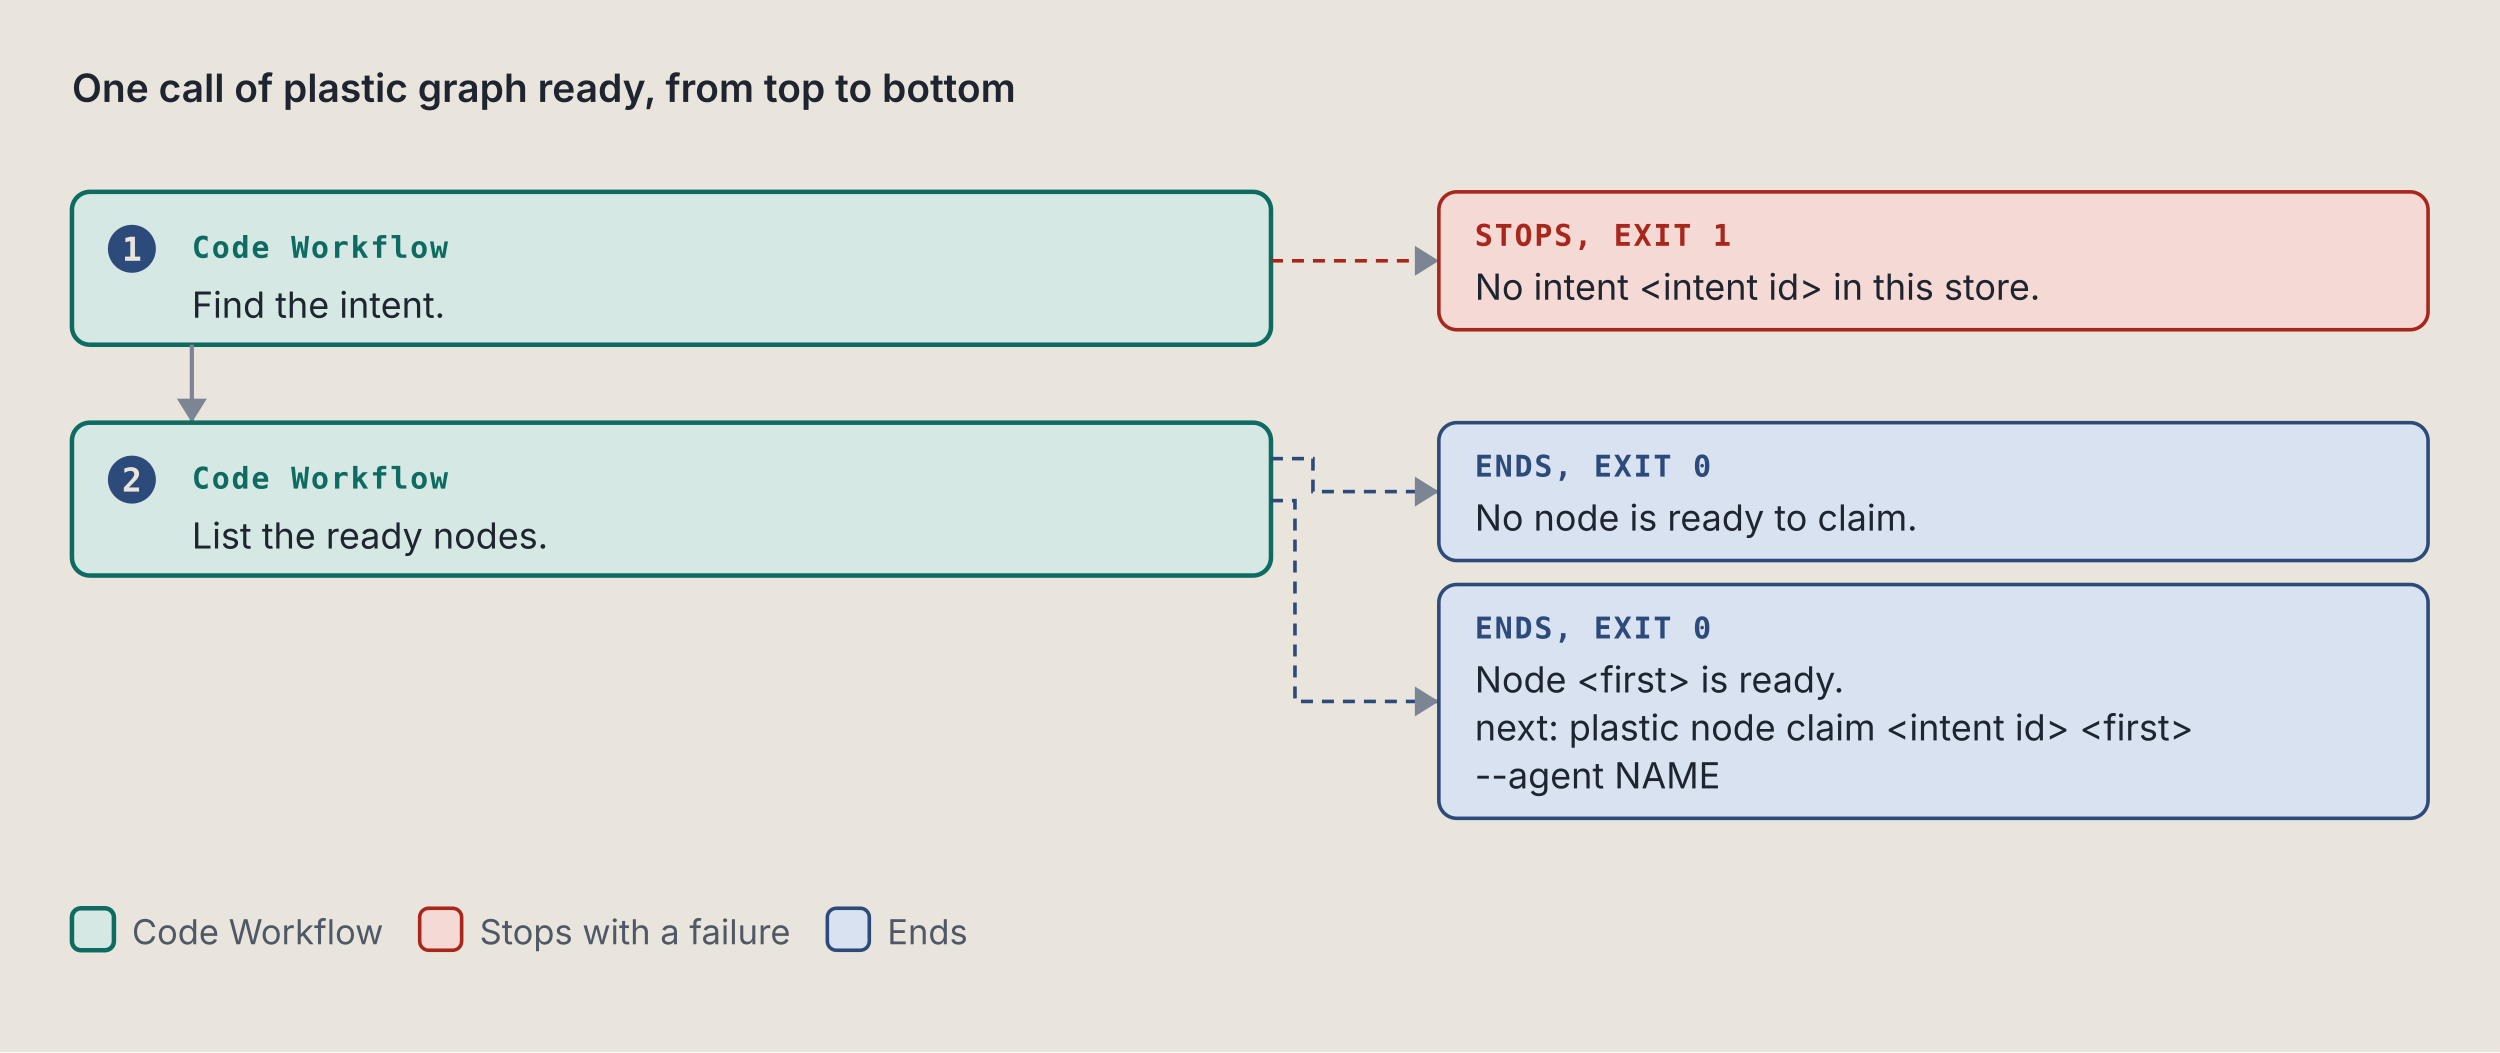
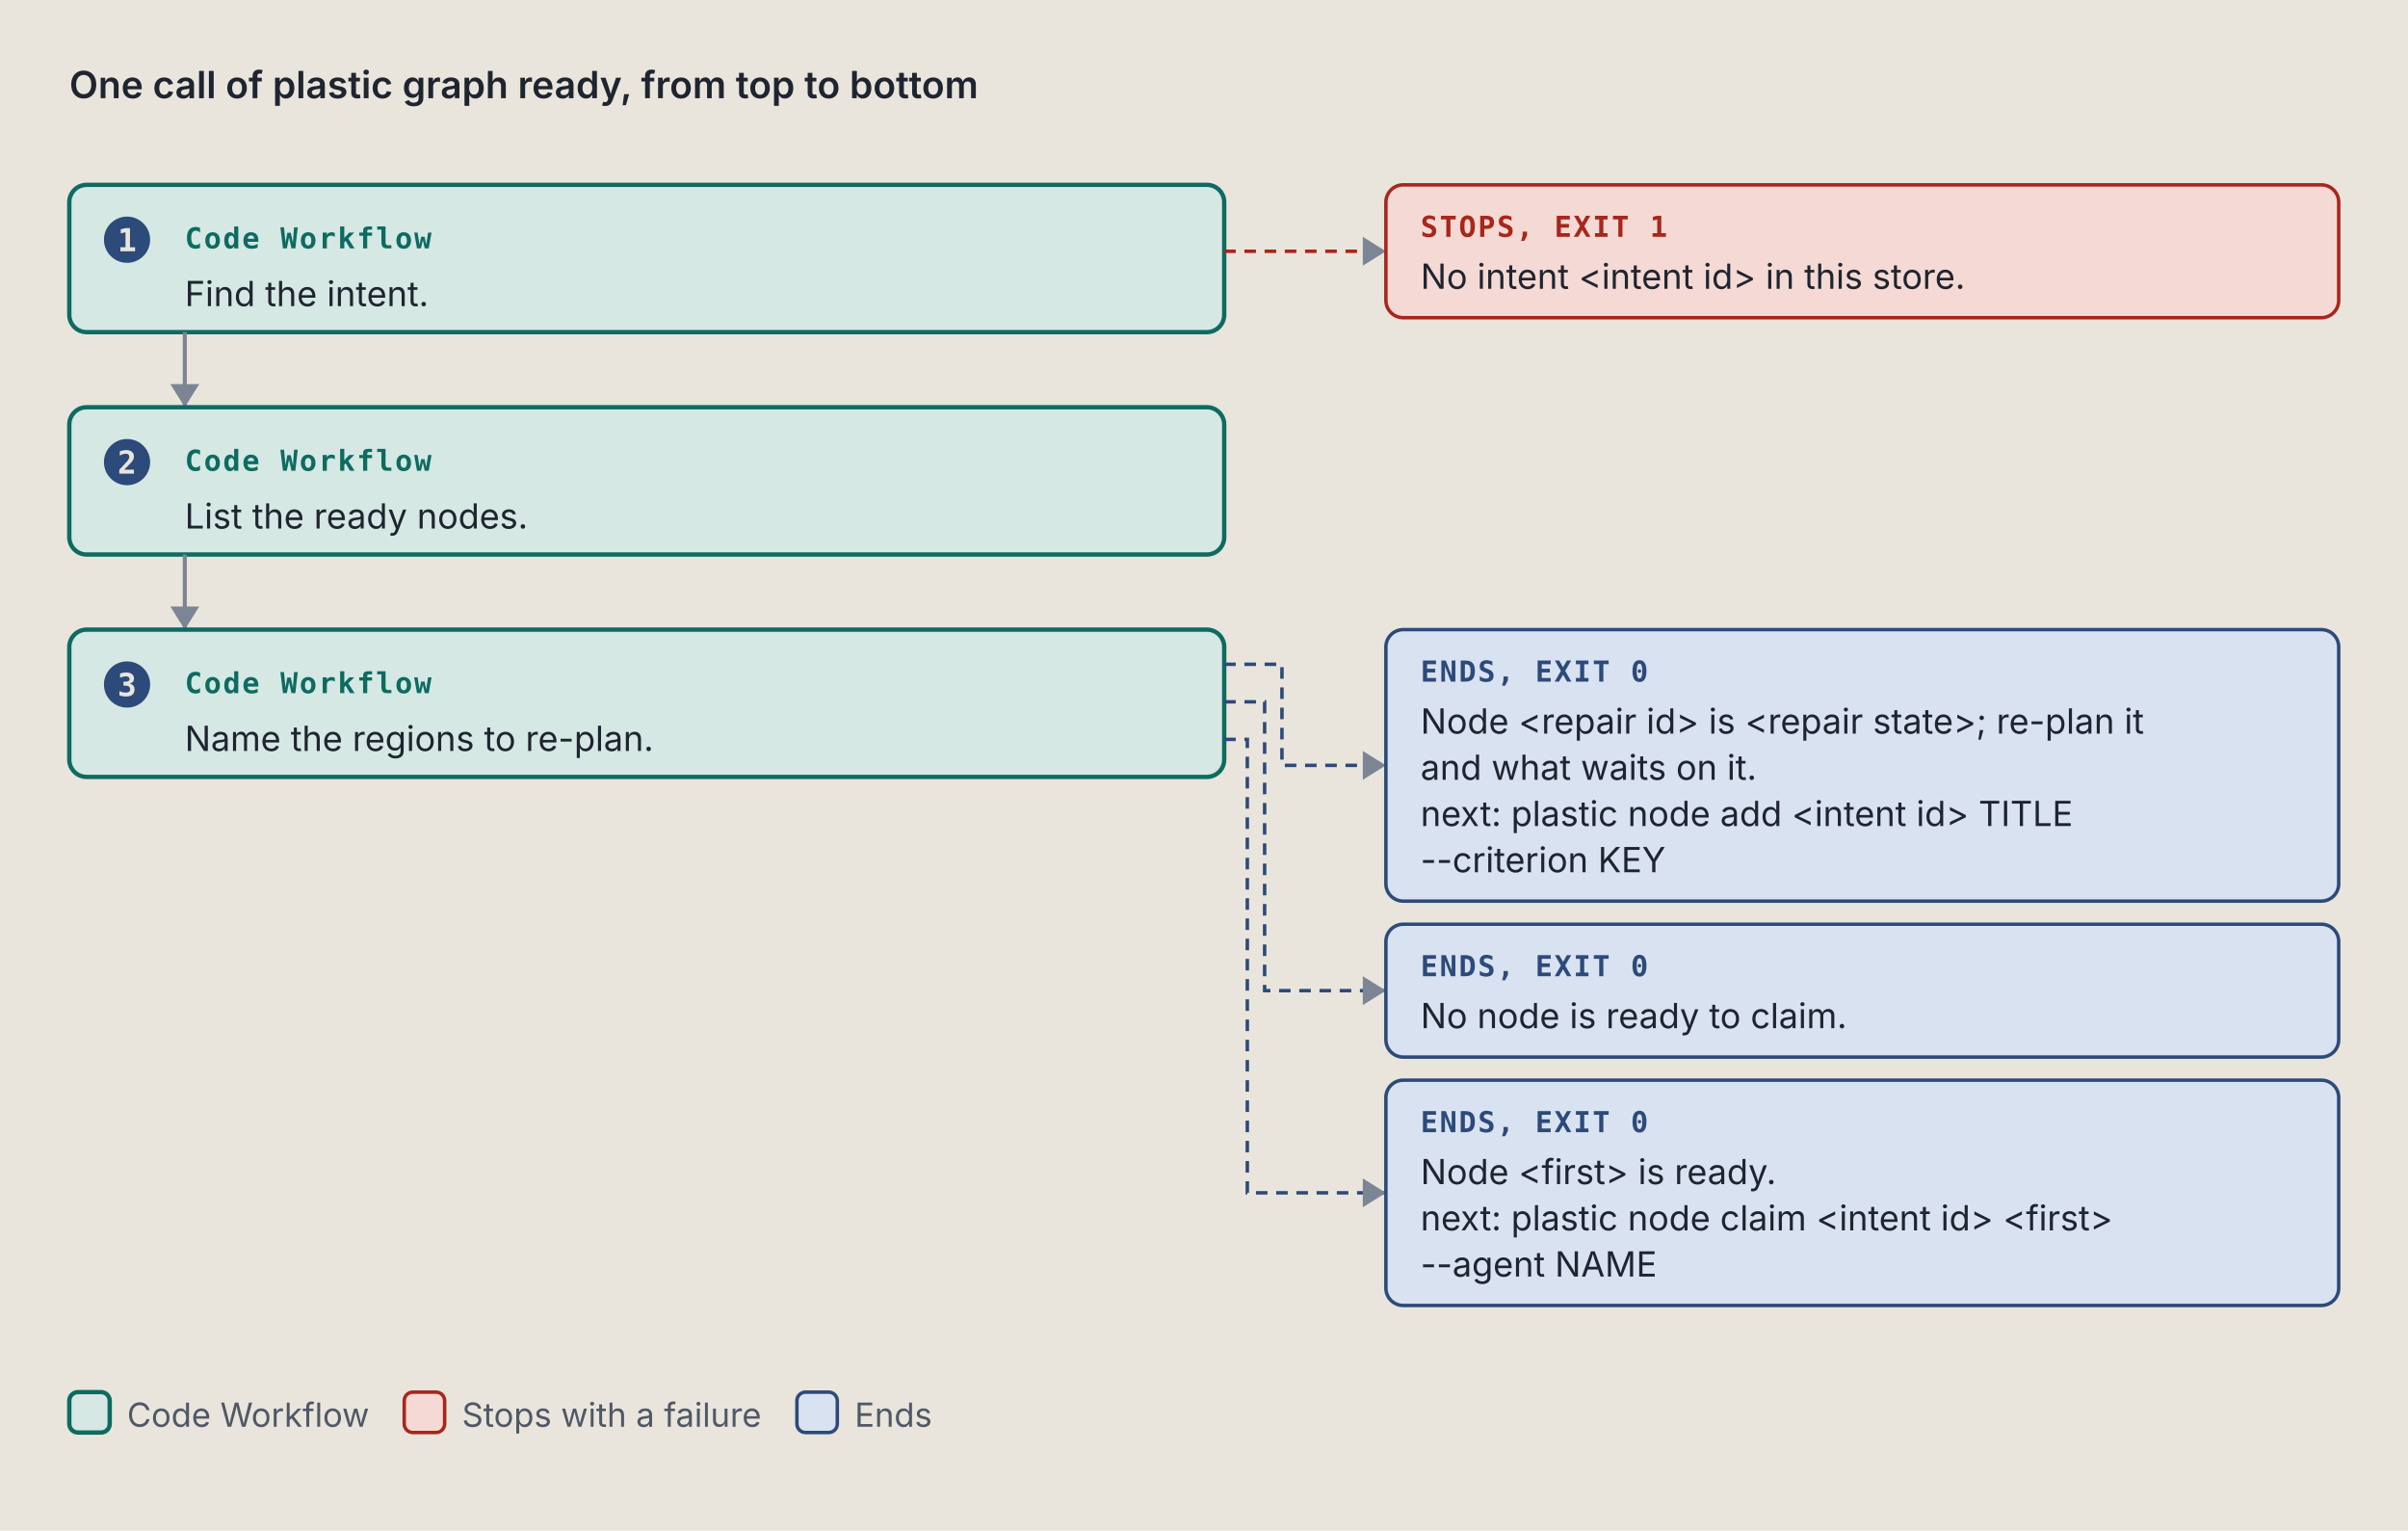
- <svg xmlns="http://www.w3.org/2000/svg" viewBox="0 0 834 351" width="834" height="351" role="img" xml:space="preserve">
+ <svg xmlns="http://www.w3.org/2000/svg" viewBox="0 0 834 530" width="834" height="530" role="img" xml:space="preserve">
  <style>.ground { fill: #e9e5dc; }
.card { fill: #f4f1ea; stroke: #7c8594; stroke-width: 1; }
.lane-code { fill: #d5e8e3; stroke: #0d6b61; stroke-width: 1.5; }
.lane-agent { fill: #f1e2c7; stroke: #9a5508; stroke-width: 1.5; }
.stop-refusal { fill: #e4dcf5; stroke: #5b35b0; stroke-width: 1.2; }
.stop-failure { fill: #f4d9d4; stroke: #a8261b; stroke-width: 1.2; }
.end { fill: #d9e2f0; stroke: #2c4a7a; stroke-width: 1.2; }
.stop-end { fill: #d9e2f0; stroke: #2c4a7a; stroke-width: 1.2; }
.stop-handoff { fill: #f1e2c7; stroke: #9a5508; stroke-width: 1.2; stroke-dasharray: 5 3; }
.wire-handoff { fill: none; stroke: #9a5508; stroke-width: 1.2; stroke-dasharray: 4 3; }
.wire-end { fill: none; stroke: #2c4a7a; stroke-width: 1.2; stroke-dasharray: 4 3; }
.tag-handoff { fill: #9a5508; }
.k { fill: #4f5866; font: 11.5px "IBM Plex Sans", system-ui, -apple-system, "Segoe UI", sans-serif; }
.way { fill: #1f2530; font: italic 12.5px "IBM Plex Sans", system-ui, -apple-system, "Segoe UI", sans-serif; }
.wire { fill: none; stroke: #7c8594; stroke-width: 1.4; }
.wire-read { fill: none; stroke: #7c8594; stroke-width: 1.4; stroke-dasharray: 5 3; }
.wire-refusal { fill: none; stroke: #5b35b0; stroke-width: 1.2; stroke-dasharray: 4 3; }
.wire-failure { fill: none; stroke: #a8261b; stroke-width: 1.2; stroke-dasharray: 4 3; }
.head { fill: #7c8594; }
.t { fill: #1f2530; font: 12px "IBM Plex Sans", system-ui, -apple-system, "Segoe UI", sans-serif; }
.tb { fill: #1f2530; font: 600 13px "IBM Plex Sans", system-ui, -apple-system, "Segoe UI", sans-serif; }
.tm { fill: #1f2530; font: 11.5px "IBM Plex Mono", ui-monospace, Menlo, Consolas, monospace; }
.tag { font: 600 10px "IBM Plex Mono", ui-monospace, Menlo, Consolas, monospace; letter-spacing: .06em; }
.tag-code { fill: #0d6b61; } .tag-agent { fill: #9a5508; } .tag-refusal { fill: #5b35b0; }
.tag-failure { fill: #a8261b; } .tag-end { fill: #2c4a7a; } .tag-muted { fill: #4f5866; }
.tm.tag-muted { font-size: 10.5px; }
.db { fill: #d9e2f0; stroke: #2c4a7a; stroke-width: 1.2; }
.codebox { fill: #f4f1ea; stroke: #7c8594; stroke-width: 1; }
.cx { fill: #1f2530; font: 12px "IBM Plex Mono", ui-monospace, Menlo, Consolas, monospace; white-space: pre; }
.cx-n { fill: #4f5866; font: 11px "IBM Plex Mono", ui-monospace, Menlo, Consolas, monospace; }
.cx-k { fill: #5b35b0; } .cx-s { fill: #9a5508; } .cx-y { fill: #0d6b61; }
.cx-w { fill: #2c4a7a; font-weight: 600; } .cx-t { fill: #a8261b; } .cx-c { fill: #4f5866; font-style: italic; }
.badge { fill: #2c4a7a; } .badge-t { fill: #e9e5dc; font: 600 11px "IBM Plex Mono", ui-monospace, Menlo, Consolas, monospace; }
.bracket { fill: none; stroke: #2c4a7a; stroke-width: 1.4; }
.term { fill: #16191e; stroke: #7c8594; stroke-width: 1; }
.term-t { fill: #e6e2d8; font: 12px "IBM Plex Mono", ui-monospace, Menlo, Consolas, monospace; }
.term-p { fill: #8fd18f; font: 12px "IBM Plex Mono", ui-monospace, Menlo, Consolas, monospace; }
.term-m { fill: #a3abb6; font: 12px "IBM Plex Mono", ui-monospace, Menlo, Consolas, monospace; }
.big { font: 700 36px "IBM Plex Mono", ui-monospace, Menlo, Consolas, monospace; }

@media (prefers-color-scheme: dark) {
.ground { fill: #171a1f; }
.card { fill: #20242b; stroke: #8a93a2; stroke-width: 1; }
.lane-code { fill: #173a36; stroke: #5cc4b4; stroke-width: 1.5; }
.lane-agent { fill: #3d2e17; stroke: #e5a95a; stroke-width: 1.5; }
.stop-refusal { fill: #2d2445; stroke: #b59cf2; stroke-width: 1.2; }
.stop-failure { fill: #45211e; stroke: #f2958a; stroke-width: 1.2; }
.end { fill: #1f2c42; stroke: #97b6e8; stroke-width: 1.2; }
.stop-end { fill: #1f2c42; stroke: #97b6e8; stroke-width: 1.2; }
.stop-handoff { fill: #3d2e17; stroke: #e5a95a; stroke-width: 1.2; stroke-dasharray: 5 3; }
.wire-handoff { fill: none; stroke: #e5a95a; stroke-width: 1.2; stroke-dasharray: 4 3; }
.wire-end { fill: none; stroke: #97b6e8; stroke-width: 1.2; stroke-dasharray: 4 3; }
.tag-handoff { fill: #e5a95a; }
.k { fill: #b3b9c3; font: 11.5px "IBM Plex Sans", system-ui, -apple-system, "Segoe UI", sans-serif; }
.way { fill: #e8e4da; font: italic 12.5px "IBM Plex Sans", system-ui, -apple-system, "Segoe UI", sans-serif; }
.wire { fill: none; stroke: #8a93a2; stroke-width: 1.4; }
.wire-read { fill: none; stroke: #8a93a2; stroke-width: 1.4; stroke-dasharray: 5 3; }
.wire-refusal { fill: none; stroke: #b59cf2; stroke-width: 1.2; stroke-dasharray: 4 3; }
.wire-failure { fill: none; stroke: #f2958a; stroke-width: 1.2; stroke-dasharray: 4 3; }
.head { fill: #8a93a2; }
.t { fill: #e8e4da; font: 12px "IBM Plex Sans", system-ui, -apple-system, "Segoe UI", sans-serif; }
.tb { fill: #e8e4da; font: 600 13px "IBM Plex Sans", system-ui, -apple-system, "Segoe UI", sans-serif; }
.tm { fill: #e8e4da; font: 11.5px "IBM Plex Mono", ui-monospace, Menlo, Consolas, monospace; }
.tag { font: 600 10px "IBM Plex Mono", ui-monospace, Menlo, Consolas, monospace; letter-spacing: .06em; }
.tag-code { fill: #5cc4b4; } .tag-agent { fill: #e5a95a; } .tag-refusal { fill: #b59cf2; }
.tag-failure { fill: #f2958a; } .tag-end { fill: #97b6e8; } .tag-muted { fill: #b3b9c3; }
.tm.tag-muted { font-size: 10.5px; }
.db { fill: #1f2c42; stroke: #97b6e8; stroke-width: 1.2; }
.codebox { fill: #20242b; stroke: #8a93a2; stroke-width: 1; }
.cx { fill: #e8e4da; font: 12px "IBM Plex Mono", ui-monospace, Menlo, Consolas, monospace; white-space: pre; }
.cx-n { fill: #b3b9c3; font: 11px "IBM Plex Mono", ui-monospace, Menlo, Consolas, monospace; }
.cx-k { fill: #b59cf2; } .cx-s { fill: #e5a95a; } .cx-y { fill: #5cc4b4; }
.cx-w { fill: #97b6e8; font-weight: 600; } .cx-t { fill: #f2958a; } .cx-c { fill: #b3b9c3; font-style: italic; }
.badge { fill: #97b6e8; } .badge-t { fill: #171a1f; font: 600 11px "IBM Plex Mono", ui-monospace, Menlo, Consolas, monospace; }
.bracket { fill: none; stroke: #97b6e8; stroke-width: 1.4; }
.term { fill: #16191e; stroke: #8a93a2; stroke-width: 1; }
.term-t { fill: #e6e2d8; font: 12px "IBM Plex Mono", ui-monospace, Menlo, Consolas, monospace; }
.term-p { fill: #8fd18f; font: 12px "IBM Plex Mono", ui-monospace, Menlo, Consolas, monospace; }
.term-m { fill: #a3abb6; font: 12px "IBM Plex Mono", ui-monospace, Menlo, Consolas, monospace; }
.big { font: 700 36px "IBM Plex Mono", ui-monospace, Menlo, Consolas, monospace; }
}</style>
  <rect width="100%" height="100%" class="ground" />
  <text x="24" y="34" class="tb" text-anchor="start">One call of plastic graph ready, from top to bottom</text>
  <rect x="24" y="64" width="400" height="51" rx="6" class="lane-code" />
  <circle cx="44" cy="83" r="8" class="badge" />
  <text x="44" y="87" class="badge-t" text-anchor="middle">1</text>
  <text x="64" y="86" class="tag tag-code" text-anchor="start">Code Workflow</text>
  <text x="64" y="106" class="t" text-anchor="start">Find the intent.</text>
  <path d="M 424 87 L 480 87" class="wire-failure" />
  <path d="M 472 82 L 480 87 L 472 92 Z" class="head" />
  <rect x="480" y="64" width="330" height="46" rx="6" class="stop-failure" />
  <text x="492" y="82" class="tag tag-failure" text-anchor="start">STOPS, EXIT 1</text>
  <text x="492" y="100" class="t" text-anchor="start">No intent &lt;intent id&gt; in this store.</text>
  <path d="M 64 115 L 64 141" class="wire" />
  <path d="M 59 133 L 64 141 L 69 133 Z" class="head" />
  <rect x="24" y="141" width="400" height="51" rx="6" class="lane-code" />
  <circle cx="44" cy="160" r="8" class="badge" />
  <text x="44" y="164" class="badge-t" text-anchor="middle">2</text>
  <text x="64" y="163" class="tag tag-code" text-anchor="start">Code Workflow</text>
  <text x="64" y="183" class="t" text-anchor="start">List the ready nodes.</text>
-   <path d="M 424 153 L 438 153 L 438 164 L 480 164" class="wire-end" />
-   <path d="M 472 159 L 480 164 L 472 169 Z" class="head" />
-   <rect x="480" y="141" width="330" height="46" rx="6" class="stop-end" />
-   <text x="492" y="159" class="tag tag-end" text-anchor="start">ENDS, EXIT 0</text>
-   <text x="492" y="177" class="t" text-anchor="start">No node is ready to claim.</text>
-   <path d="M 424 167 L 432 167 L 432 234 L 480 234" class="wire-end" />
-   <path d="M 472 229 L 480 234 L 472 239 Z" class="head" />
-   <rect x="480" y="195" width="330" height="78" rx="6" class="stop-end" />
-   <text x="492" y="213" class="tag tag-end" text-anchor="start">ENDS, EXIT 0</text>
-   <text x="492" y="231" class="t" text-anchor="start">Node &lt;first&gt; is ready.</text>
-   <text x="492" y="247" class="t" text-anchor="start">next: plastic node claim &lt;intent id&gt; &lt;first&gt;</text>
-   <text x="492" y="263" class="t" text-anchor="start">--agent NAME</text>
-   <rect x="24" y="303" width="14" height="14" rx="3" class="lane-code" />
-   <text x="44" y="315" class="k" text-anchor="start">Code Workflow</text>
-   <rect x="140" y="303" width="14" height="14" rx="3" class="stop-failure" />
-   <text x="160" y="315" class="k" text-anchor="start">Stops with a failure</text>
-   <rect x="276" y="303" width="14" height="14" rx="3" class="stop-end" />
-   <text x="296" y="315" class="k" text-anchor="start">Ends</text>
+   <path d="M 64 192 L 64 218" class="wire" />
+   <path d="M 59 210 L 64 218 L 69 210 Z" class="head" />
+   <rect x="24" y="218" width="400" height="51" rx="6" class="lane-code" />
+   <circle cx="44" cy="237" r="8" class="badge" />
+   <text x="44" y="241" class="badge-t" text-anchor="middle">3</text>
+   <text x="64" y="240" class="tag tag-code" text-anchor="start">Code Workflow</text>
+   <text x="64" y="260" class="t" text-anchor="start">Name the regions to re-plan.</text>
+   <path d="M 424 230 L 444 230 L 444 265 L 480 265" class="wire-end" />
+   <path d="M 472 260 L 480 265 L 472 270 Z" class="head" />
+   <rect x="480" y="218" width="330" height="94" rx="6" class="stop-end" />
+   <text x="492" y="236" class="tag tag-end" text-anchor="start">ENDS, EXIT 0</text>
+   <text x="492" y="254" class="t" text-anchor="start">Node &lt;repair id&gt; is &lt;repair state&gt;; re-plan it</text>
+   <text x="492" y="270" class="t" text-anchor="start">and what waits on it.</text>
+   <text x="492" y="286" class="t" text-anchor="start">next: plastic node add &lt;intent id&gt; TITLE</text>
+   <text x="492" y="302" class="t" text-anchor="start">--criterion KEY</text>
+   <path d="M 424 243 L 438 243 L 438 343 L 480 343" class="wire-end" />
+   <path d="M 472 338 L 480 343 L 472 348 Z" class="head" />
+   <rect x="480" y="320" width="330" height="46" rx="6" class="stop-end" />
+   <text x="492" y="338" class="tag tag-end" text-anchor="start">ENDS, EXIT 0</text>
+   <text x="492" y="356" class="t" text-anchor="start">No node is ready to claim.</text>
+   <path d="M 424 256 L 432 256 L 432 413 L 480 413" class="wire-end" />
+   <path d="M 472 408 L 480 413 L 472 418 Z" class="head" />
+   <rect x="480" y="374" width="330" height="78" rx="6" class="stop-end" />
+   <text x="492" y="392" class="tag tag-end" text-anchor="start">ENDS, EXIT 0</text>
+   <text x="492" y="410" class="t" text-anchor="start">Node &lt;first&gt; is ready.</text>
+   <text x="492" y="426" class="t" text-anchor="start">next: plastic node claim &lt;intent id&gt; &lt;first&gt;</text>
+   <text x="492" y="442" class="t" text-anchor="start">--agent NAME</text>
+   <rect x="24" y="482" width="14" height="14" rx="3" class="lane-code" />
+   <text x="44" y="494" class="k" text-anchor="start">Code Workflow</text>
+   <rect x="140" y="482" width="14" height="14" rx="3" class="stop-failure" />
+   <text x="160" y="494" class="k" text-anchor="start">Stops with a failure</text>
+   <rect x="276" y="482" width="14" height="14" rx="3" class="stop-end" />
+   <text x="296" y="494" class="k" text-anchor="start">Ends</text>
</svg>
